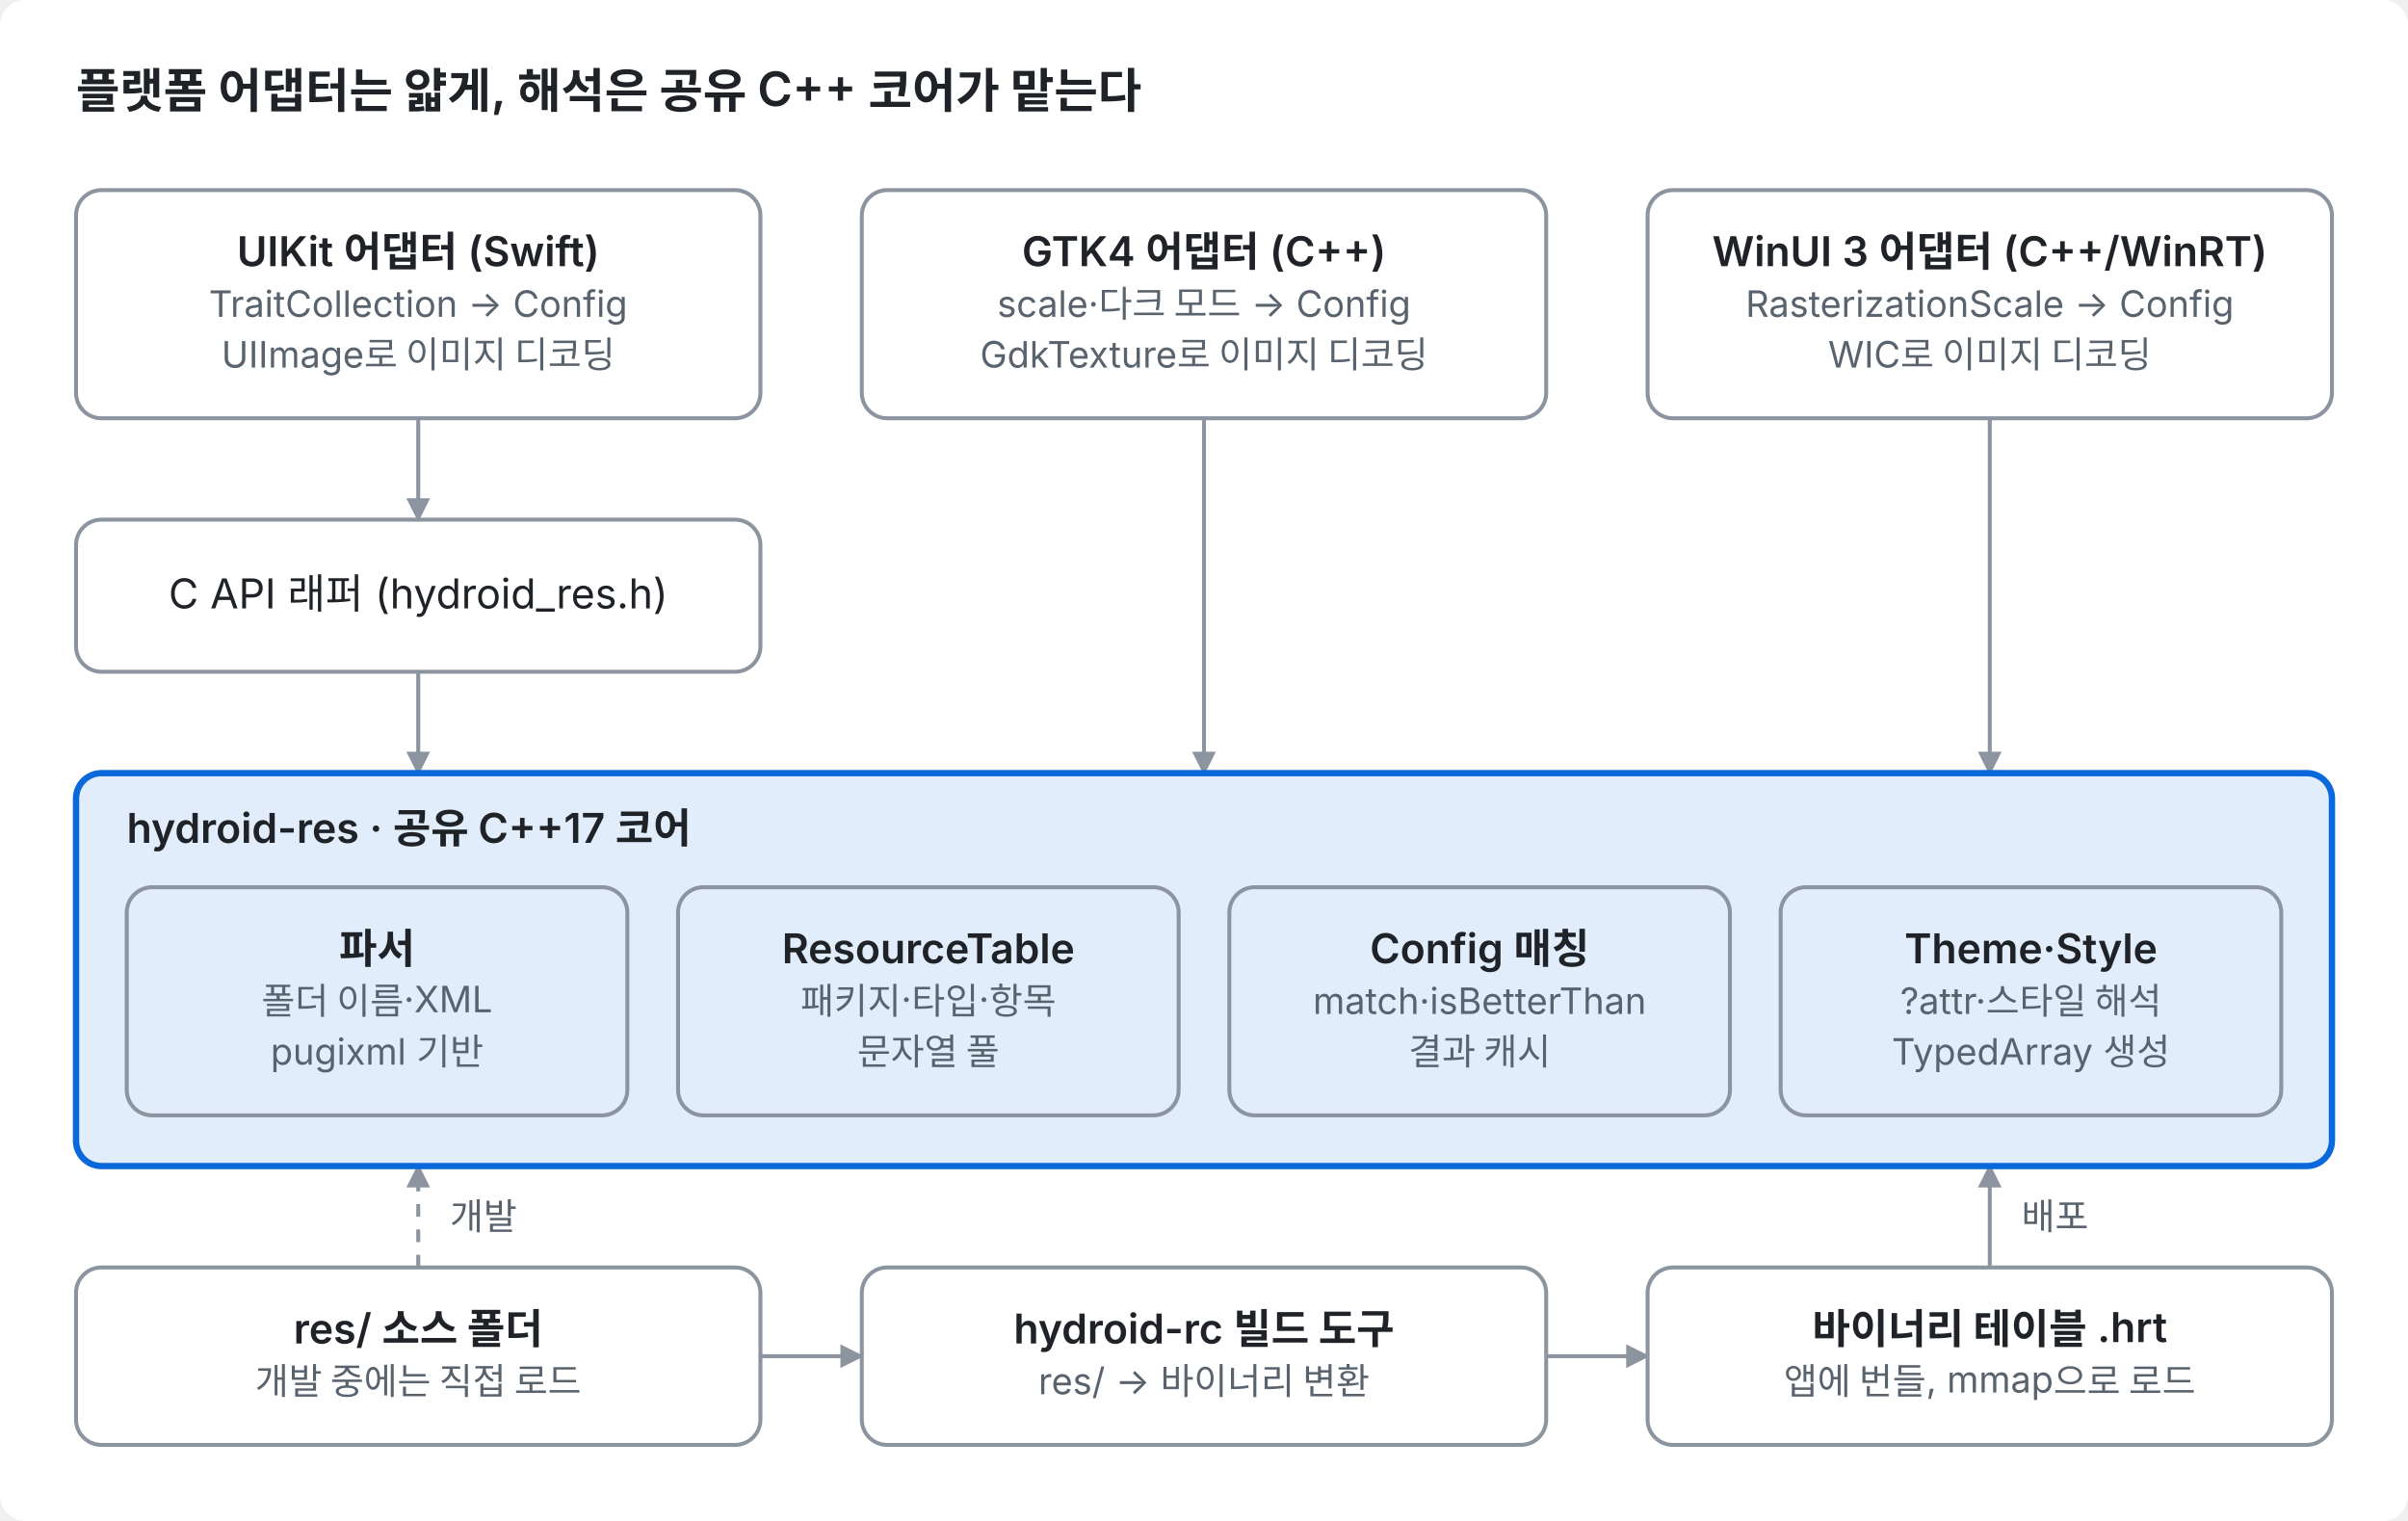
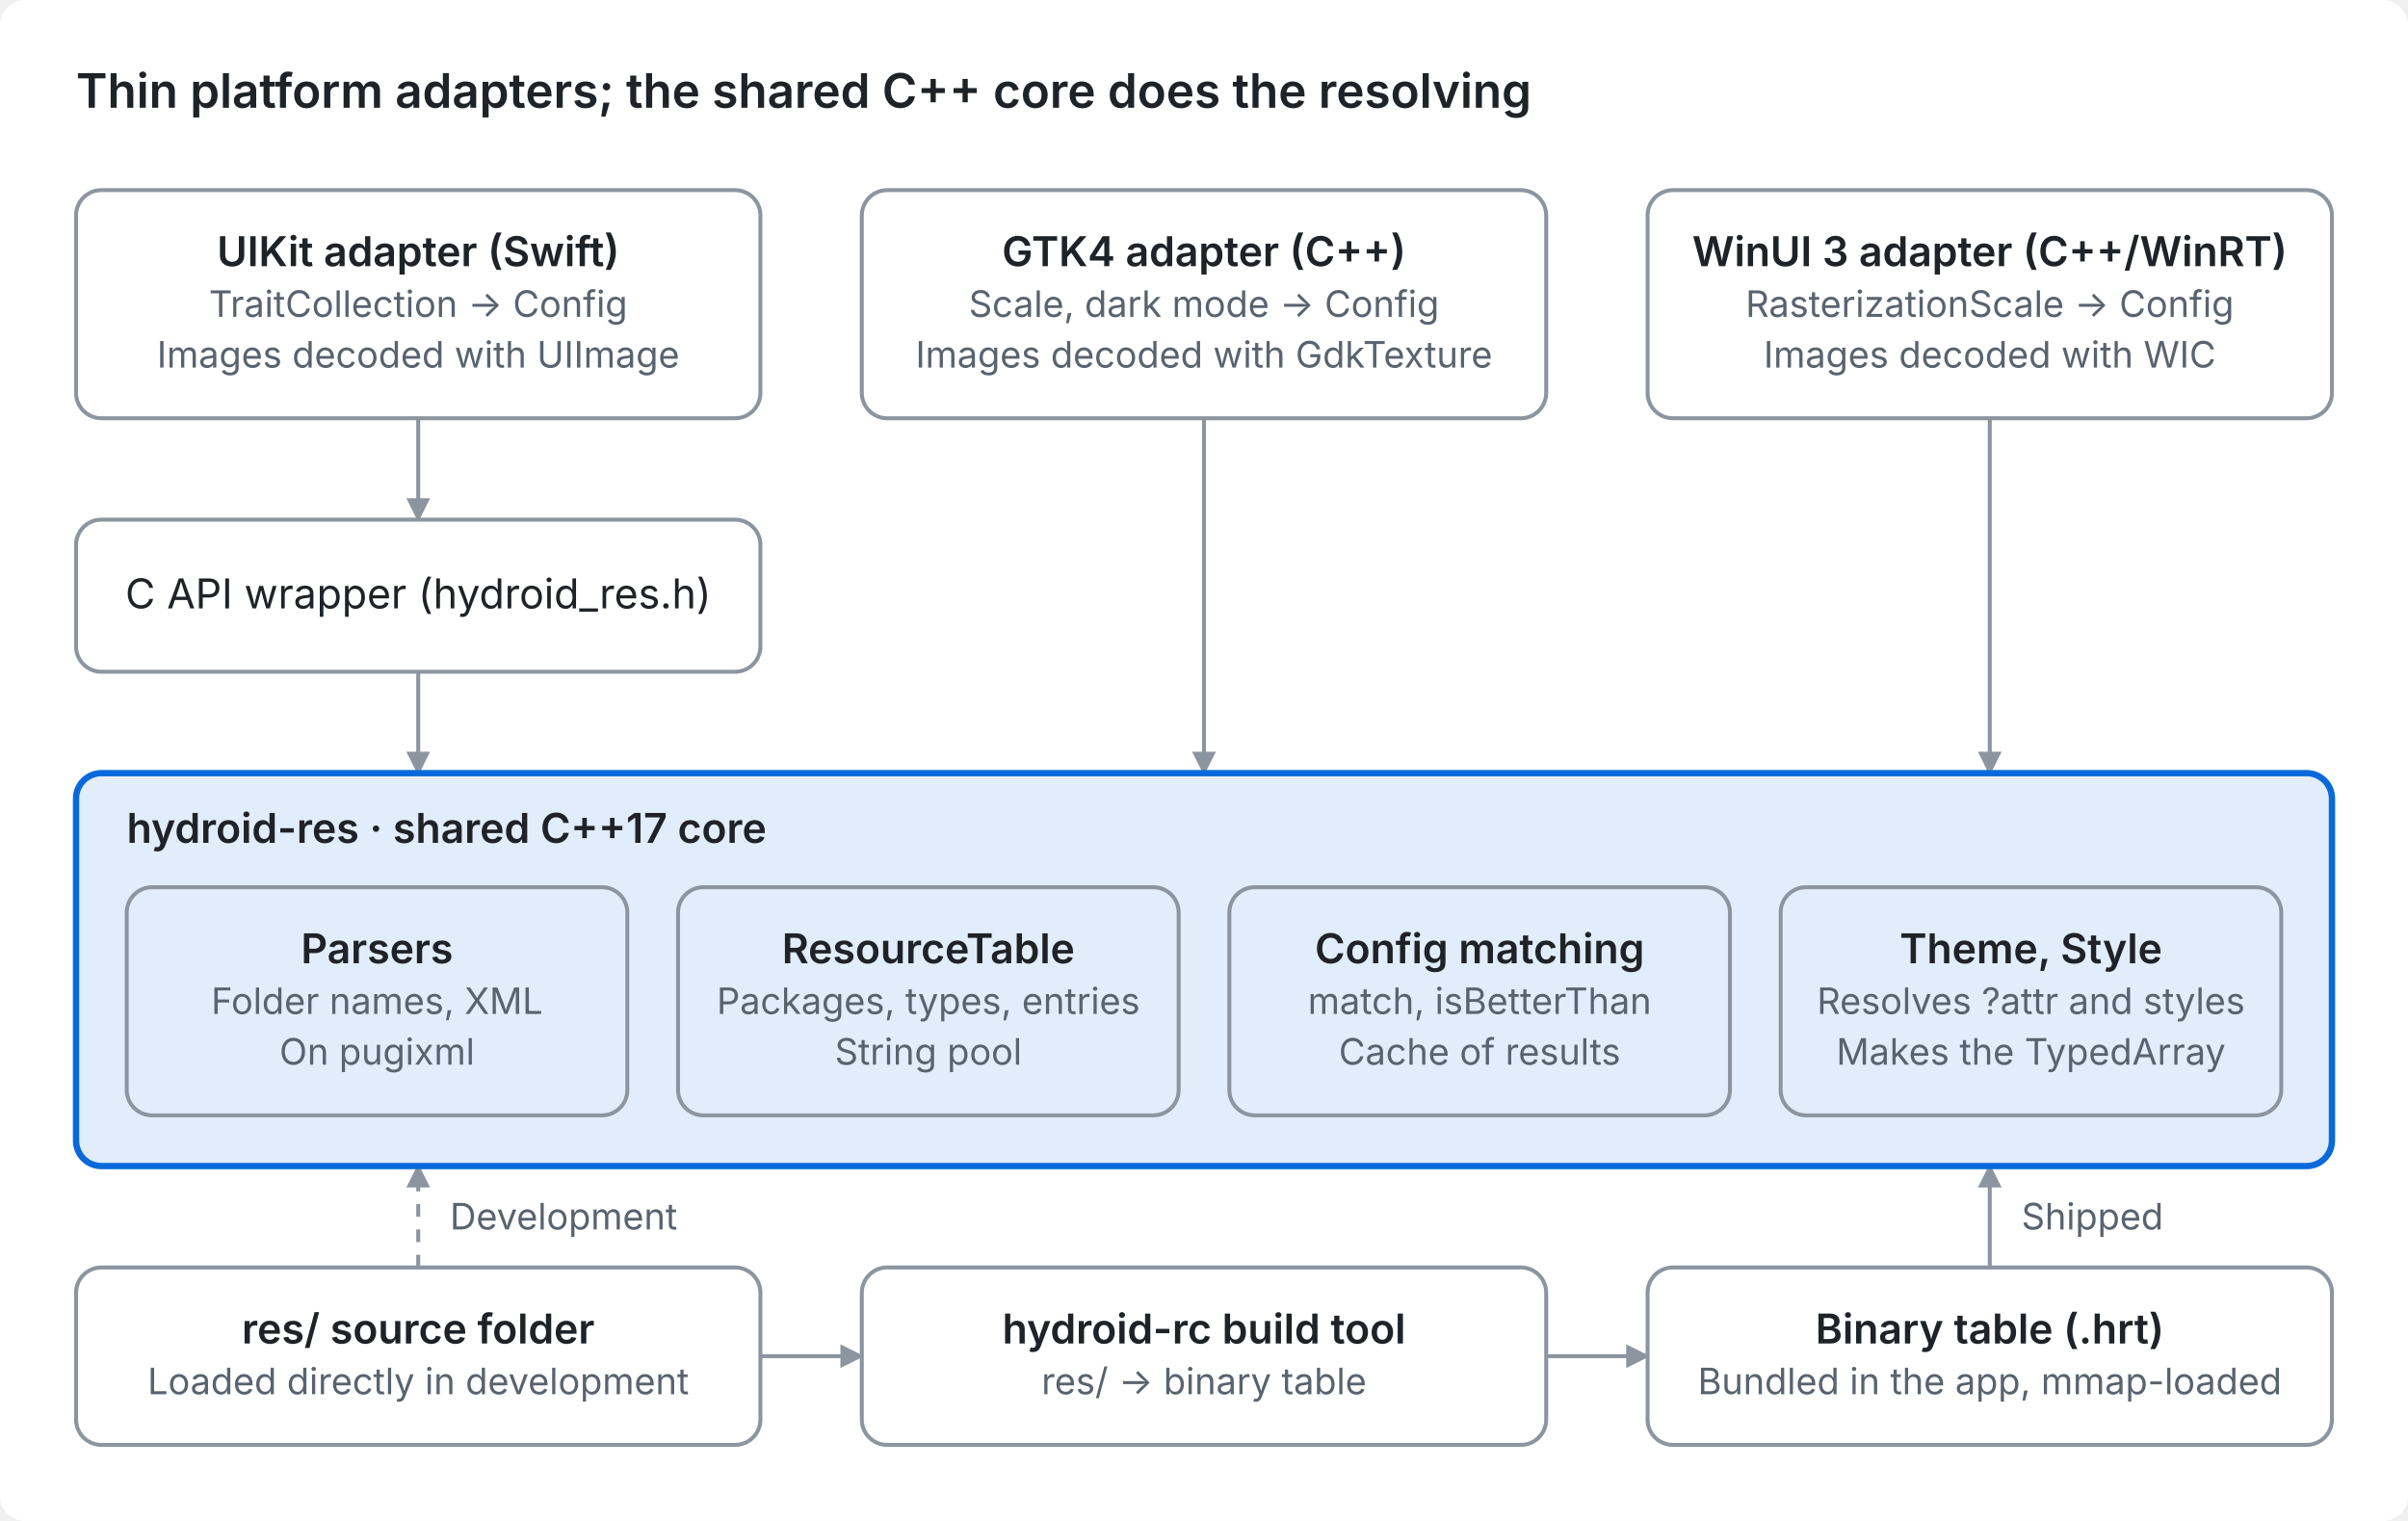
- <svg xmlns="http://www.w3.org/2000/svg" viewBox="0 0 760 480" role="img" aria-labelledby="arch-title" font-family="system-ui, -apple-system, 'Segoe UI', 'Noto Sans KR', 'Malgun Gothic', sans-serif" font-size="13">
+ <svg xmlns="http://www.w3.org/2000/svg" viewBox="0 0 760 480" role="img" aria-labelledby="arch-title" font-family="system-ui, -apple-system, 'Segoe UI', sans-serif" font-size="13">
  <defs>
    <marker id="arch-arrow" viewBox="0 0 10 10" refX="9" refY="5" markerWidth="6" markerHeight="6" orient="auto-start-reverse">
      <path d="M0 0L10 5L0 10z" fill="#8c959f" />
    </marker>
  </defs>
  <rect width="760" height="480" rx="8" fill="#ffffff" />
-   <text x="24" y="34" font-size="15" font-weight="600" fill="#1f2328">플랫폼 어댑터는 얇게, 해석은 공유 C++ 코어가 맡는다</text>
+   <text x="24" y="34" font-size="15" font-weight="600" fill="#1f2328">Thin platform adapters; the shared C++ core does the resolving</text>
  <g fill="none" stroke="#8c959f" stroke-width="1.25">
    <path d="M132 132V164" marker-end="url(#arch-arrow)" />
    <path d="M132 212V244" marker-end="url(#arch-arrow)" />
    <path d="M380 132V244" marker-end="url(#arch-arrow)" />
    <path d="M628 132V244" marker-end="url(#arch-arrow)" />
    <path d="M132 400V368" marker-end="url(#arch-arrow)" stroke-dasharray="4 4" />
    <path d="M240 428H272" marker-end="url(#arch-arrow)" />
    <path d="M488 428H520" marker-end="url(#arch-arrow)" />
    <path d="M628 400V368" marker-end="url(#arch-arrow)" />
  </g>
  <g>
    <rect x="24" y="60" width="216" height="72" rx="8" fill="none" stroke="#8c959f" stroke-width="1.25" />
-     <text x="132" y="84" text-anchor="middle" font-weight="600" fill="#1f2328">UIKit 어댑터 (Swift)</text>
+     <text x="132" y="84" text-anchor="middle" font-weight="600" fill="#1f2328">UIKit adapter (Swift)</text>
    <text x="132" y="100" text-anchor="middle" font-size="11.5" fill="#59636e">TraitCollection → Config</text>
-     <text x="132" y="116" text-anchor="middle" font-size="11.5" fill="#59636e">UIImage로 이미지 디코딩</text>
+     <text x="132" y="116" text-anchor="middle" font-size="11.5" fill="#59636e">Images decoded with UIImage</text>
  </g>
  <g>
    <rect x="272" y="60" width="216" height="72" rx="8" fill="none" stroke="#8c959f" stroke-width="1.25" />
-     <text x="380" y="84" text-anchor="middle" font-weight="600" fill="#1f2328">GTK4 어댑터 (C++)</text>
-     <text x="380" y="100" text-anchor="middle" font-size="11.5" fill="#59636e">scale·다크 모드 → Config</text>
-     <text x="380" y="116" text-anchor="middle" font-size="11.5" fill="#59636e">GdkTexture로 이미지 디코딩</text>
+     <text x="380" y="84" text-anchor="middle" font-weight="600" fill="#1f2328">GTK4 adapter (C++)</text>
+     <text x="380" y="100" text-anchor="middle" font-size="11.5" fill="#59636e">Scale, dark mode → Config</text>
+     <text x="380" y="116" text-anchor="middle" font-size="11.5" fill="#59636e">Images decoded with GdkTexture</text>
  </g>
  <g>
    <rect x="520" y="60" width="216" height="72" rx="8" fill="none" stroke="#8c959f" stroke-width="1.25" />
-     <text x="628" y="84" text-anchor="middle" font-weight="600" fill="#1f2328">WinUI 3 어댑터 (C++/WinRT)</text>
+     <text x="628" y="84" text-anchor="middle" font-weight="600" fill="#1f2328">WinUI 3 adapter (C++/WinRT)</text>
    <text x="628" y="100" text-anchor="middle" font-size="11.5" fill="#59636e">RasterizationScale → Config</text>
-     <text x="628" y="116" text-anchor="middle" font-size="11.5" fill="#59636e">WIC로 이미지 디코딩</text>
+     <text x="628" y="116" text-anchor="middle" font-size="11.5" fill="#59636e">Images decoded with WIC</text>
  </g>
  <g>
    <rect x="24" y="164" width="216" height="48" rx="8" fill="none" stroke="#8c959f" stroke-width="1.25" />
-     <text x="132" y="192" text-anchor="middle" fill="#1f2328">C API 래퍼 (hydroid_res.h)</text>
+     <text x="132" y="192" text-anchor="middle" fill="#1f2328">C API wrapper (hydroid_res.h)</text>
  </g>
  <g>
    <rect x="24" y="244" width="712" height="124" rx="8" fill="#0969da" fill-opacity="0.12" stroke="#0969da" stroke-width="2" />
-     <text x="40" y="266" font-weight="600" fill="#1f2328">hydroid-res · 공유 C++17 코어</text>
+     <text x="40" y="266" font-weight="600" fill="#1f2328">hydroid-res · shared C++17 core</text>
  </g>
  <g>
    <rect x="40" y="280" width="158" height="72" rx="8" fill="none" stroke="#8c959f" stroke-width="1.25" />
-     <text x="119" y="304" text-anchor="middle" font-weight="600" fill="#1f2328">파서</text>
-     <text x="119" y="320" text-anchor="middle" font-size="11.5" fill="#59636e">폴더 이름·XML</text>
-     <text x="119" y="336" text-anchor="middle" font-size="11.5" fill="#59636e">pugixml 기반</text>
+     <text x="119" y="304" text-anchor="middle" font-weight="600" fill="#1f2328">Parsers</text>
+     <text x="119" y="320" text-anchor="middle" font-size="11.5" fill="#59636e">Folder names, XML</text>
+     <text x="119" y="336" text-anchor="middle" font-size="11.5" fill="#59636e">On pugixml</text>
  </g>
  <g>
    <rect x="214" y="280" width="158" height="72" rx="8" fill="none" stroke="#8c959f" stroke-width="1.25" />
    <text x="293" y="304" text-anchor="middle" font-weight="600" fill="#1f2328">ResourceTable</text>
-     <text x="293" y="320" text-anchor="middle" font-size="11.5" fill="#59636e">패키지·타입·항목</text>
-     <text x="293" y="336" text-anchor="middle" font-size="11.5" fill="#59636e">문자열 풀</text>
+     <text x="293" y="320" text-anchor="middle" font-size="11.5" fill="#59636e">Packages, types, entries</text>
+     <text x="293" y="336" text-anchor="middle" font-size="11.5" fill="#59636e">String pool</text>
  </g>
  <g>
    <rect x="388" y="280" width="158" height="72" rx="8" fill="none" stroke="#8c959f" stroke-width="1.25" />
-     <text x="467" y="304" text-anchor="middle" font-weight="600" fill="#1f2328">Config 매칭</text>
-     <text x="467" y="320" text-anchor="middle" font-size="11.5" fill="#59636e">match·isBetterThan</text>
-     <text x="467" y="336" text-anchor="middle" font-size="11.5" fill="#59636e">결과 캐시</text>
+     <text x="467" y="304" text-anchor="middle" font-weight="600" fill="#1f2328">Config matching</text>
+     <text x="467" y="320" text-anchor="middle" font-size="11.5" fill="#59636e">match, isBetterThan</text>
+     <text x="467" y="336" text-anchor="middle" font-size="11.5" fill="#59636e">Cache of results</text>
  </g>
  <g>
    <rect x="562" y="280" width="158" height="72" rx="8" fill="none" stroke="#8c959f" stroke-width="1.25" />
-     <text x="641" y="304" text-anchor="middle" font-weight="600" fill="#1f2328">Theme·Style</text>
-     <text x="641" y="320" text-anchor="middle" font-size="11.5" fill="#59636e">?attr·스타일 해석</text>
-     <text x="641" y="336" text-anchor="middle" font-size="11.5" fill="#59636e">TypedArray 생성</text>
+     <text x="641" y="304" text-anchor="middle" font-weight="600" fill="#1f2328">Theme, Style</text>
+     <text x="641" y="320" text-anchor="middle" font-size="11.5" fill="#59636e">Resolves ?attr and styles</text>
+     <text x="641" y="336" text-anchor="middle" font-size="11.5" fill="#59636e">Makes the TypedArray</text>
  </g>
  <g>
    <rect x="24" y="400" width="216" height="56" rx="8" fill="none" stroke="#8c959f" stroke-width="1.25" />
-     <text x="132" y="424" text-anchor="middle" font-weight="600" fill="#1f2328">res/ 소스 폴더</text>
-     <text x="132" y="440" text-anchor="middle" font-size="11.5" fill="#59636e">개발 중에는 직접 로드</text>
+     <text x="132" y="424" text-anchor="middle" font-weight="600" fill="#1f2328">res/ source folder</text>
+     <text x="132" y="440" text-anchor="middle" font-size="11.5" fill="#59636e">Loaded directly in development</text>
  </g>
  <g>
    <rect x="272" y="400" width="216" height="56" rx="8" fill="none" stroke="#8c959f" stroke-width="1.25" />
-     <text x="380" y="424" text-anchor="middle" font-weight="600" fill="#1f2328">hydroid-rc 빌드 도구</text>
-     <text x="380" y="440" text-anchor="middle" font-size="11.5" fill="#59636e">res/ → 바이너리 변환</text>
+     <text x="380" y="424" text-anchor="middle" font-weight="600" fill="#1f2328">hydroid-rc build tool</text>
+     <text x="380" y="440" text-anchor="middle" font-size="11.5" fill="#59636e">res/ → binary table</text>
  </g>
  <g>
    <rect x="520" y="400" width="216" height="56" rx="8" fill="none" stroke="#8c959f" stroke-width="1.25" />
-     <text x="628" y="424" text-anchor="middle" font-weight="600" fill="#1f2328">바이너리 테이블 .hrt</text>
-     <text x="628" y="440" text-anchor="middle" font-size="11.5" fill="#59636e">앱에 번들, mmap으로 로드</text>
+     <text x="628" y="424" text-anchor="middle" font-weight="600" fill="#1f2328">Binary table (.hrt)</text>
+     <text x="628" y="440" text-anchor="middle" font-size="11.5" fill="#59636e">Bundled in the app, mmap-loaded</text>
  </g>
-   <text x="142" y="388" font-size="11.5" fill="#59636e">개발</text>
-   <text x="638" y="388" font-size="11.5" fill="#59636e">배포</text>
+   <text x="142" y="388" font-size="11.5" fill="#59636e">Development</text>
+   <text x="638" y="388" font-size="11.5" fill="#59636e">Shipped</text>
</svg>
